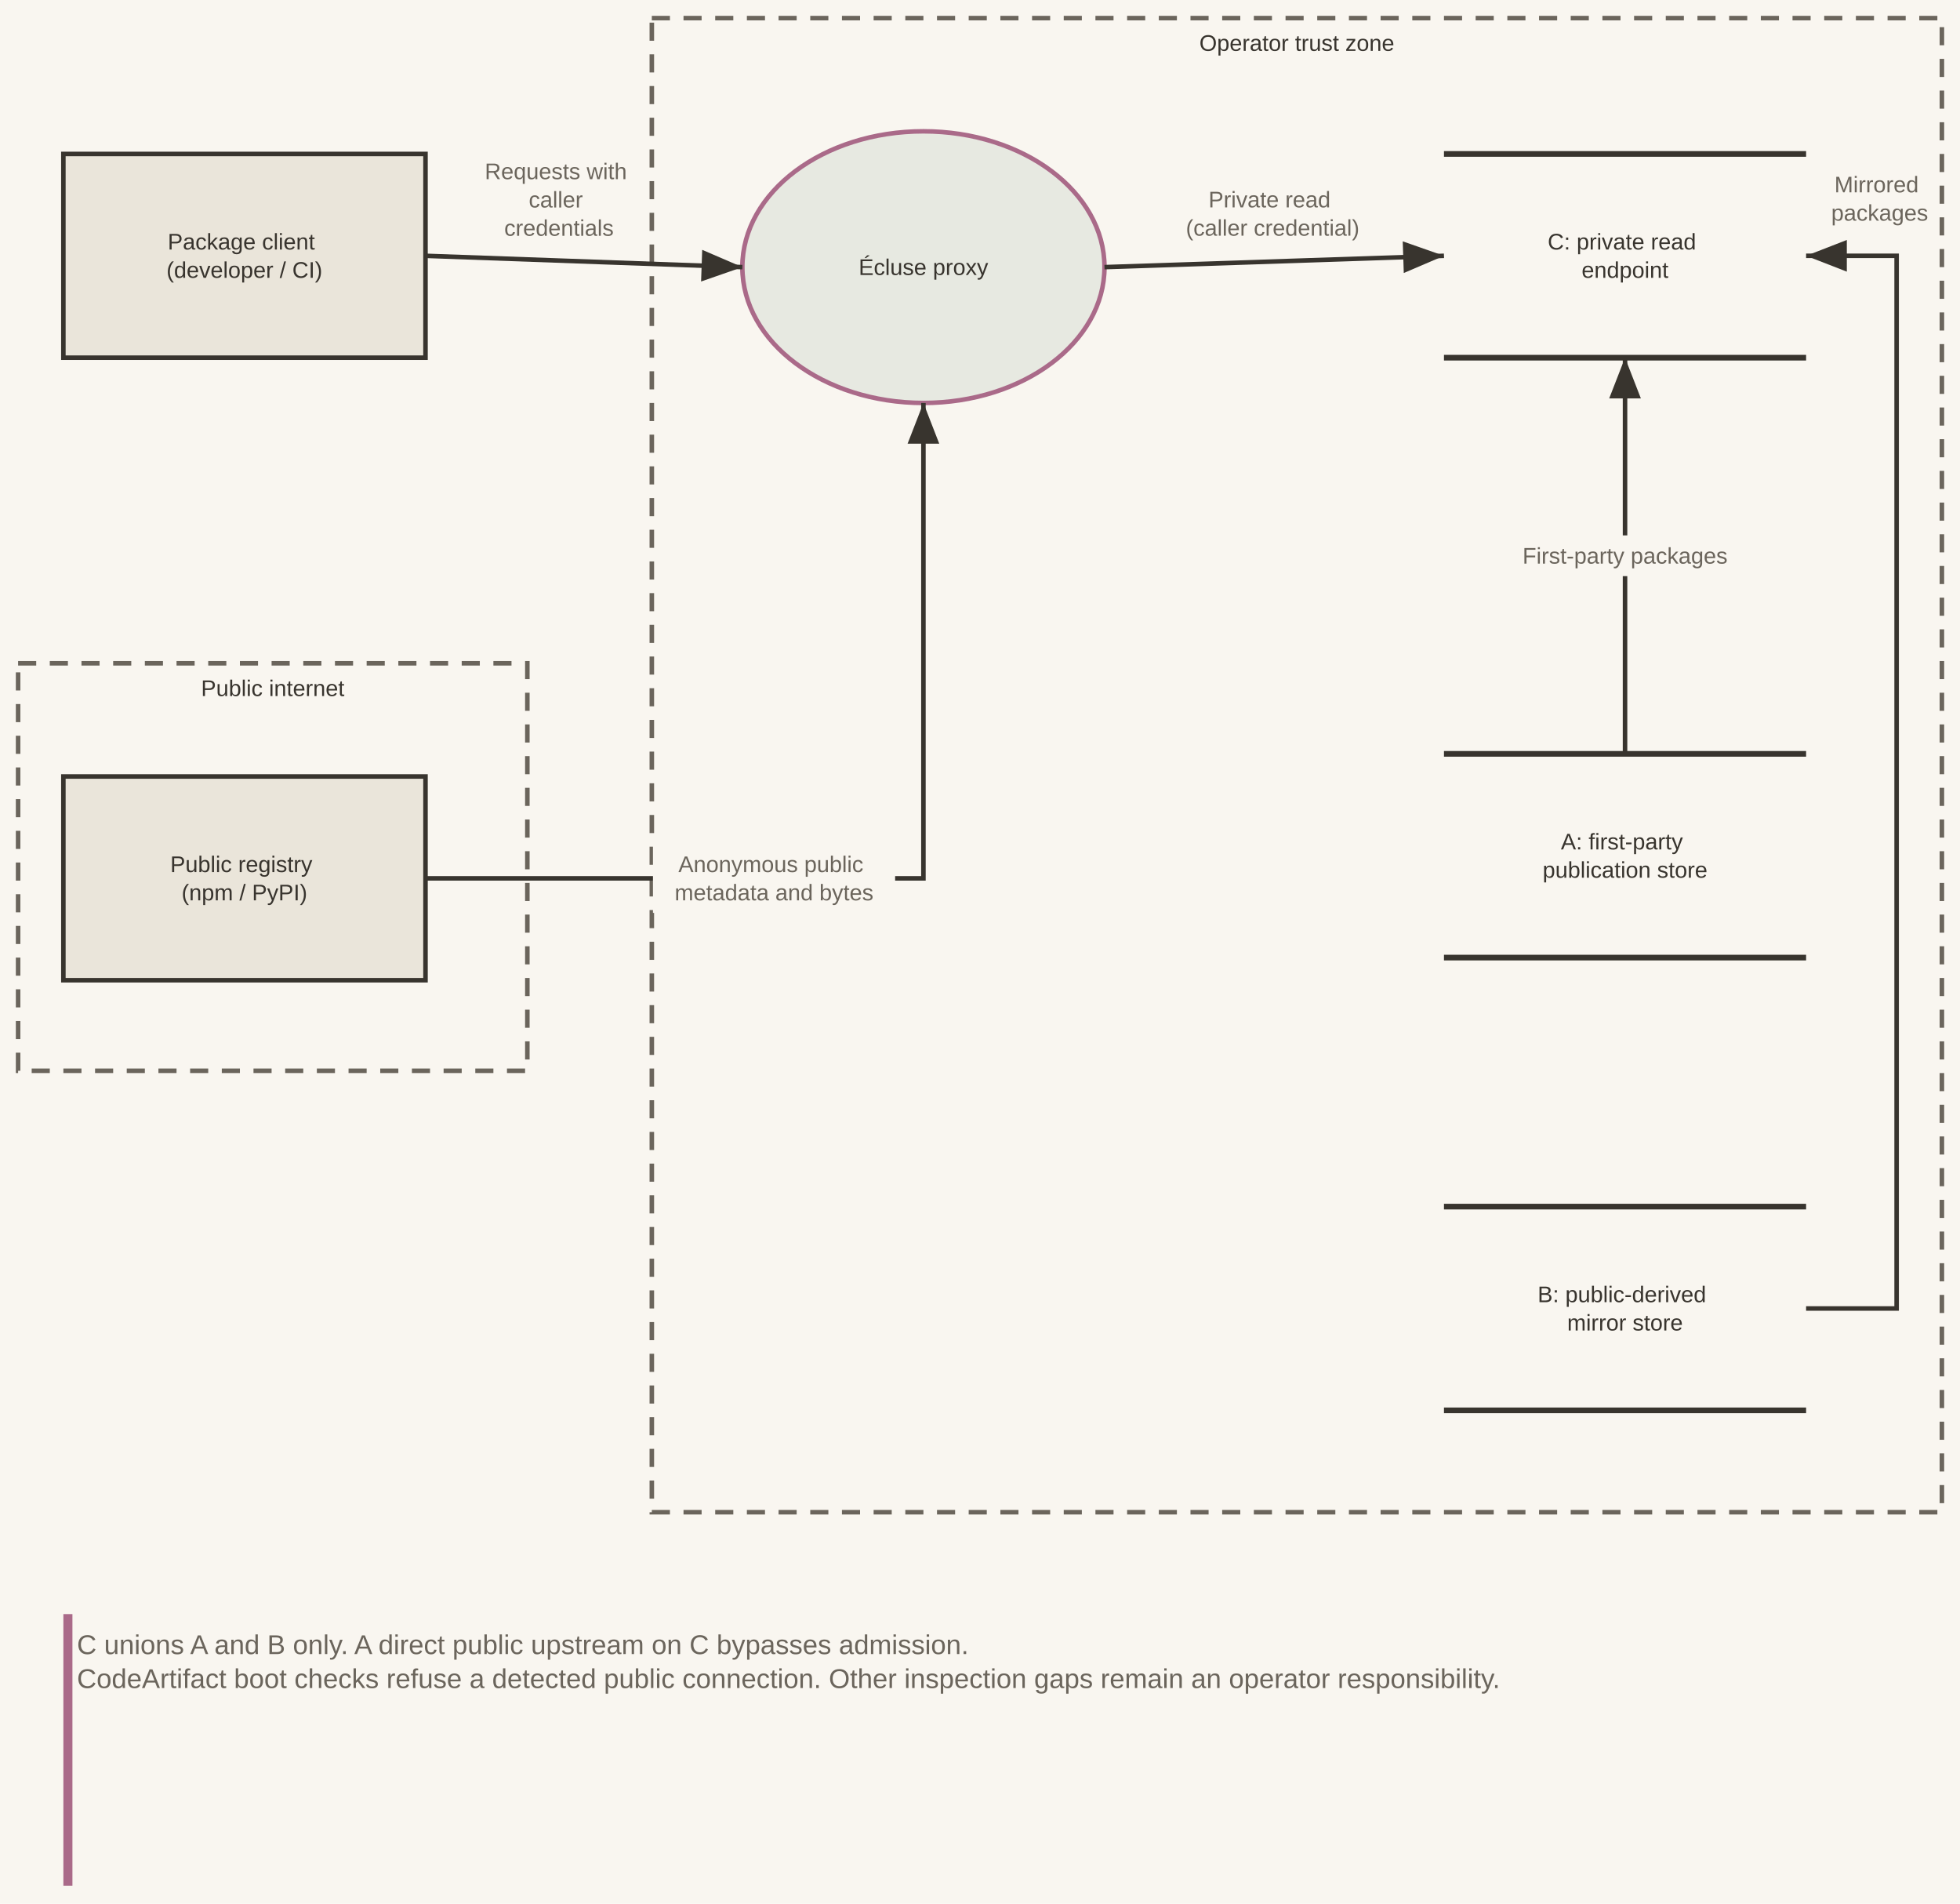
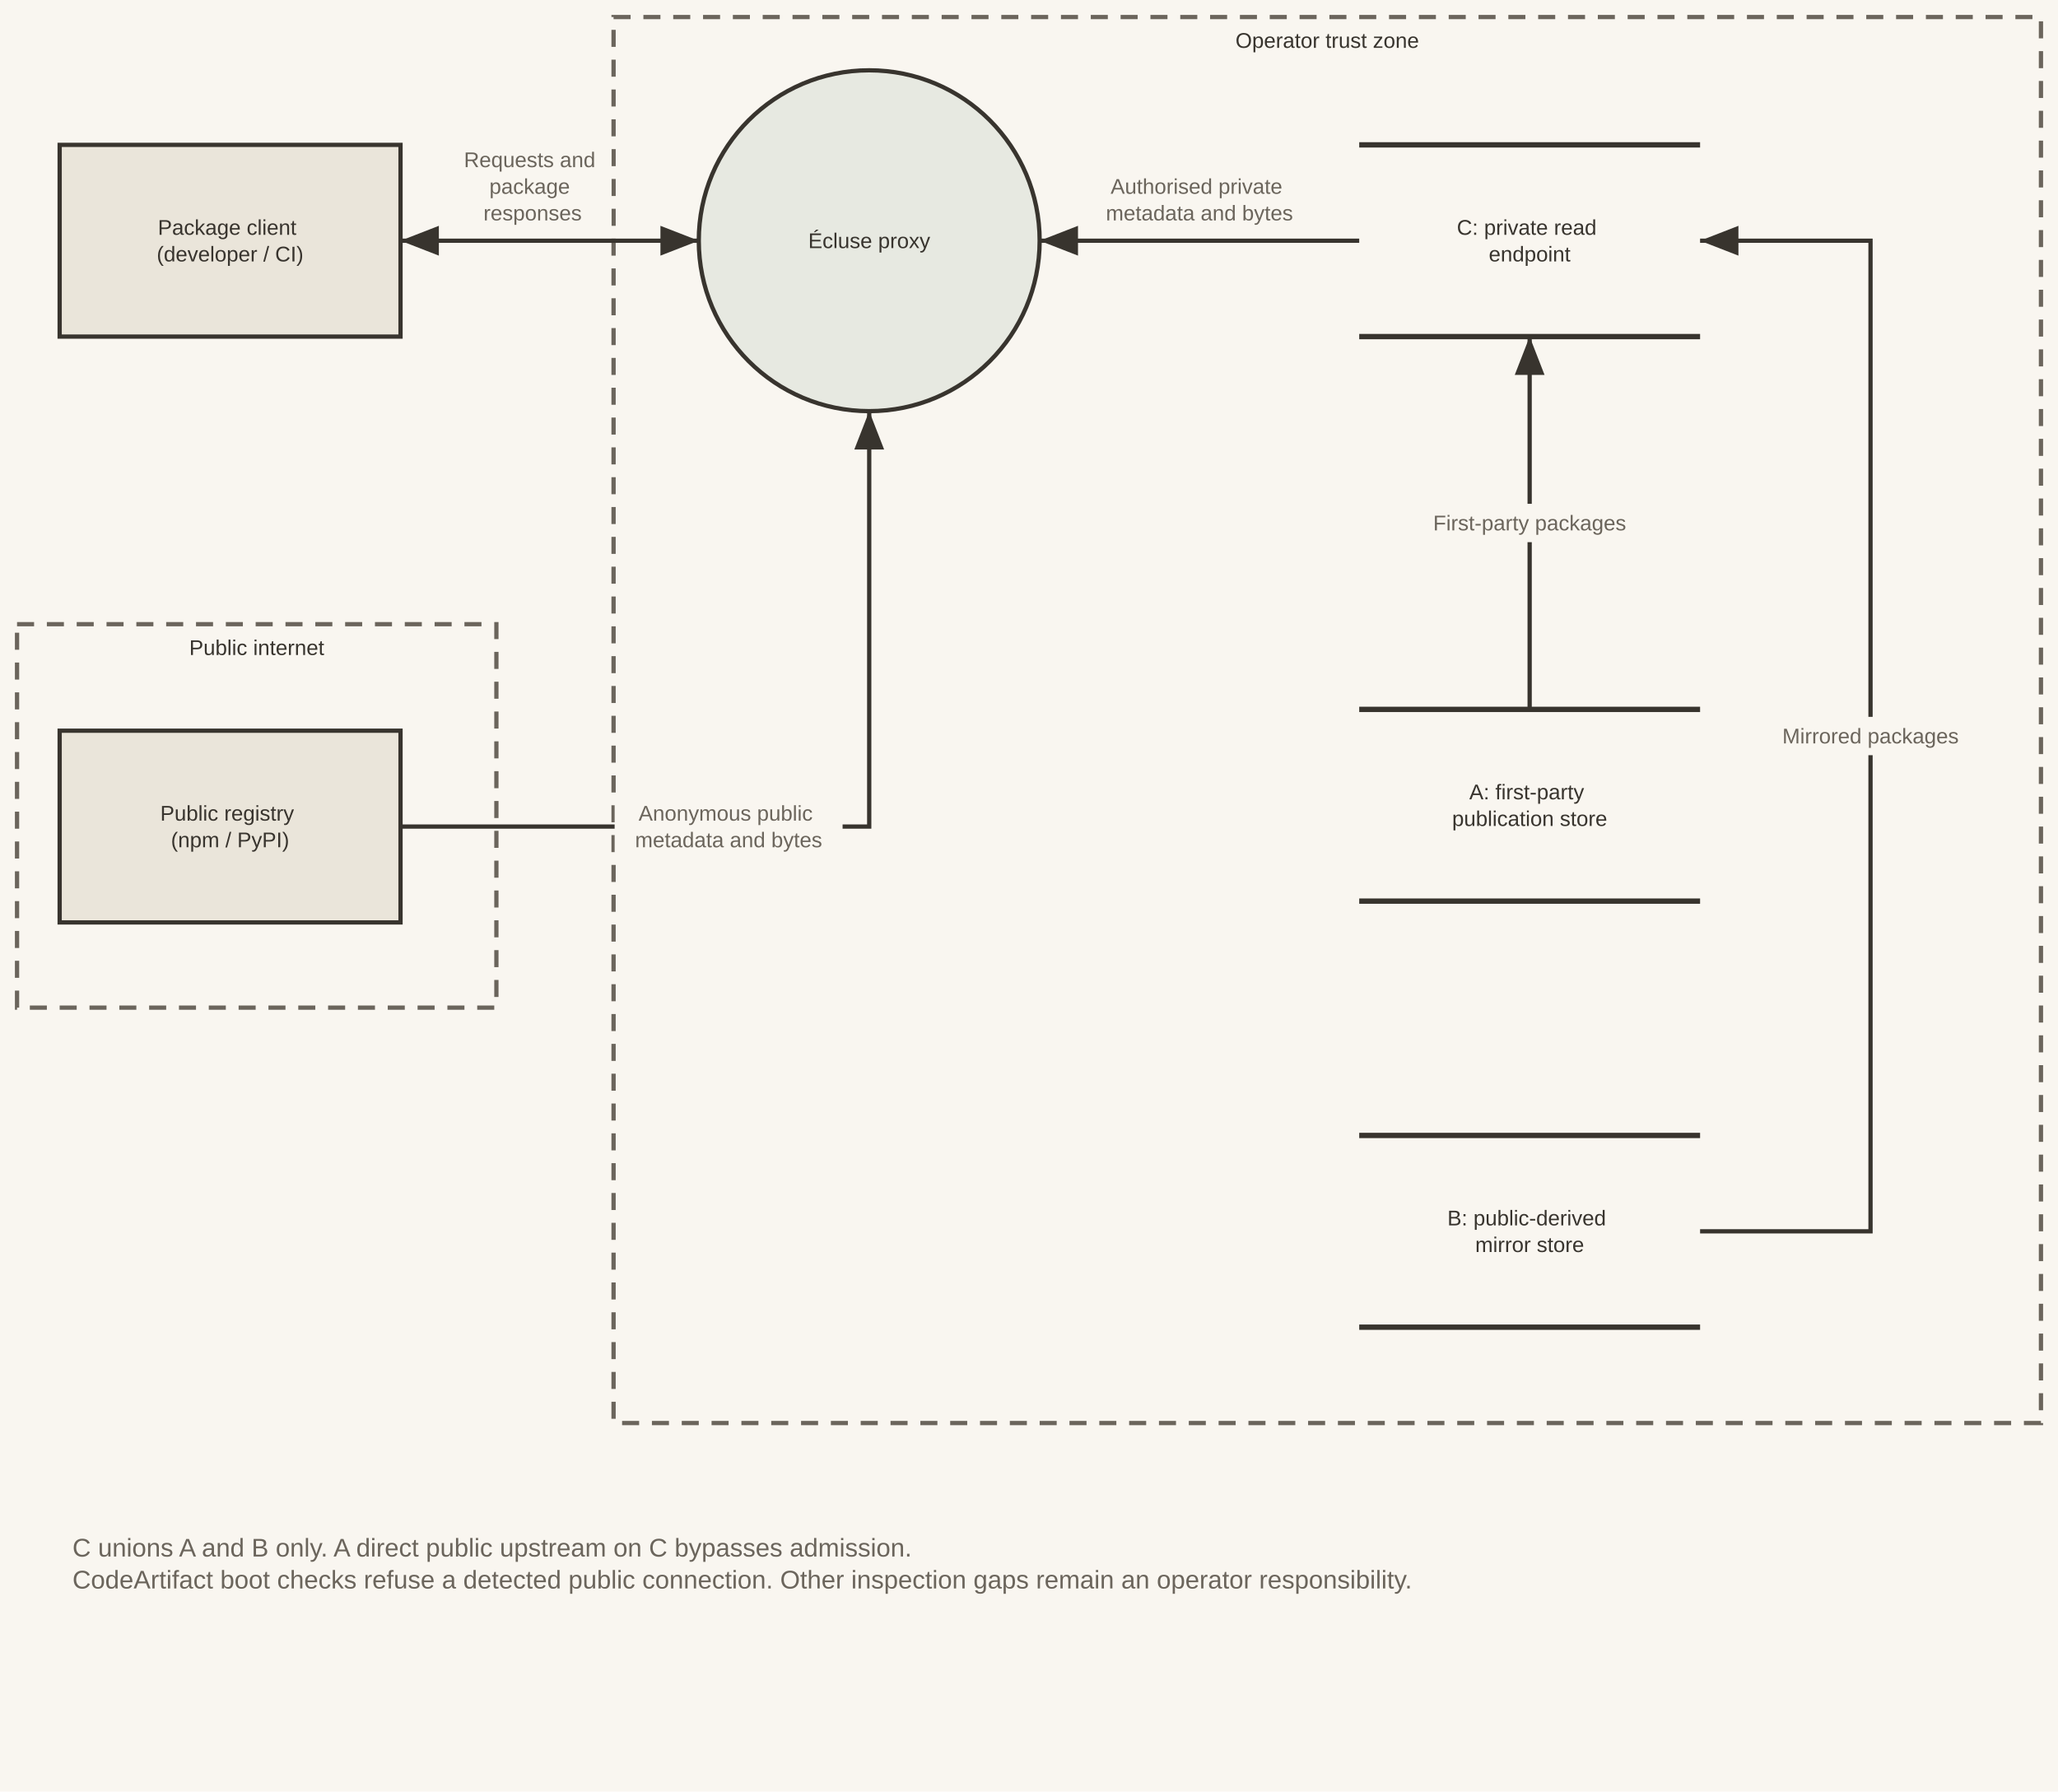
- <svg xmlns="http://www.w3.org/2000/svg" viewBox="2 2 866 841" width="866" height="841">
-   <rect x="2" y="2" width="866" height="841" fill="#F9F6F0" />
+ <svg xmlns="http://www.w3.org/2000/svg" viewBox="2 2 966 841" width="966" height="841">
+   <rect x="2" y="2" width="966" height="841" fill="#F9F6F0" />
  <style>.saer-diagram-element {
  font-family: "Liberation Sans";
}
.saer-diagram-shape {
  fill: #FAF8F2;
  stroke: #38342E;
  stroke-width: 2;
}
.saer-diagram-actor {
  fill: #EAE5DA;
}
.saer-diagram-process {
  fill: #E7E9E1;
}
.saer-diagram-store {
  fill: none;
  stroke-width: 2.5;
}
.saer-diagram-boundary-box,
.saer-diagram-boundary-curve {
  fill: none;
  stroke: #6B655C;
  stroke-width: 2;
  stroke-dasharray: 8 6;
}
.saer-diagram-note-frame {
  fill: none;
}
.saer-diagram-label {
  fill: #38342E;
  font-size: 10px;
  font-weight: 500;
  text-anchor: middle;
  dominant-baseline: central;
}
.saer-diagram-note {
  fill: #6B655C;
  font-size: 12px;
  text-anchor: start;
  dominant-baseline: central;
}
.saer-diagram-flow {
  fill: none;
}
.saer-diagram-flow-arrow {
  fill: #38342E;
  stroke: none;
}
.saer-diagram-flow-label {
  fill: #6B655C;
  font-size: 10px;
  text-anchor: middle;
  dominant-baseline: central;
}
.saer-diagram-flow-backing {
  fill: #F9F6F0;
  stroke: none;
}
.saer-diagram-out-of-scope .saer-diagram-shape {
  stroke: #6B655C;
  stroke-dasharray: 0 5;
  stroke-linecap: round;
}
.saer-diagram-out-of-scope .saer-diagram-flow-arrow {
  fill: #6B655C;
}
.saer-diagram-badge {
  stroke: #FAF8F2;
  stroke-width: 3;
}
.saer-diagram-badge-count {
  fill: #FAF8F2;
  stroke: none;
  font-weight: 600;
  text-anchor: middle;
  dominant-baseline: central;
}
.saer-diagram-badge-primary .saer-diagram-badge-count {
  font-size: 11px;
}
.saer-diagram-badge-secondary .saer-diagram-badge-count {
  font-size: 9px;
}
.saer-diagram-badge-mark {
  fill: #FAF8F2;
  stroke: none;
  font-size: 9px;
  font-weight: 700;
  text-anchor: middle;
  dominant-baseline: central;
}
.saer-diagram-badge-flag {
  stroke-linejoin: round;
}
.saer-diagram-tone-critical {
  fill: #C14339;
}
.saer-diagram-tone-high {
  fill: #A85E1D;
}
.saer-diagram-tone-medium {
  fill: #46788A;
}
.saer-diagram-tone-low {
  fill: #4B6B50;
}
.saer-diagram-tone-neutral {
  fill: #756E63;
}
.saer-diagram-tone-flag {
  fill: #38342E;
- }
- 
- .saer-diagram-accent-1 .saer-diagram-shape {
-   stroke: #AA6A89;
- }
- .saer-diagram-accent-1 .saer-diagram-flow-arrow,
- .saer-diagram-accent-1 .saer-diagram-note-bar {
-   fill: #AA6A89;
- }
- .saer-diagram-accent-1 .saer-diagram-tinted {
-   fill: #EDE1E1;
- }
- .saer-diagram-accent-2 .saer-diagram-shape {
-   stroke: #9370CE;
- }
- .saer-diagram-accent-2 .saer-diagram-flow-arrow,
- .saer-diagram-accent-2 .saer-diagram-note-bar {
-   fill: #9370CE;
- }
- .saer-diagram-accent-2 .saer-diagram-tinted {
-   fill: #EAE2EC;
- }
- .saer-diagram-accent-3 .saer-diagram-shape {
-   stroke: #93814F;
- }
- .saer-diagram-accent-3 .saer-diagram-flow-arrow,
- .saer-diagram-accent-3 .saer-diagram-note-bar {
-   fill: #93814F;
- }
- .saer-diagram-accent-3 .saer-diagram-tinted {
-   fill: #EAE5D8;
- }
- .saer-diagram-accent-4 .saer-diagram-shape {
-   stroke: #5C8A8F;
- }
- .saer-diagram-accent-4 .saer-diagram-flow-arrow,
- .saer-diagram-accent-4 .saer-diagram-note-bar {
-   fill: #5C8A8F;
- }
- .saer-diagram-accent-4 .saer-diagram-tinted {
-   fill: #E1E6E2;
- }
- .saer-diagram-store-band,
- .saer-diagram-note-ground {
-   stroke: none;
- }
- .saer-diagram-accent-strong .saer-diagram-note {
-   fill: #38342E;
- }
- .saer-diagram-accent-strong .saer-diagram-shape {
-   stroke-width: 3;
- }
- .saer-diagram-accent-strong .saer-diagram-boundary-box,
- .saer-diagram-accent-strong .saer-diagram-boundary-curve {
-   stroke-width: 3.5;
- }
- .saer-diagram-accent-strong .saer-diagram-flow {
-   stroke-width: 4;
- }
- .saer-diagram-out-of-scope.saer-diagram-accent-strong .saer-diagram-shape {
-   stroke-dasharray: 0 7.5;
- }
- .saer-diagram-out-of-scope.saer-diagram-accent-strong .saer-diagram-boundary-box,
- .saer-diagram-out-of-scope.saer-diagram-accent-strong .saer-diagram-boundary-curve {
-   stroke-dasharray: 0 8.75;
- }
- .saer-diagram-out-of-scope.saer-diagram-accent-strong .saer-diagram-flow {
-   stroke-dasharray: 0 10;
- }
- .saer-diagram-out-of-scope .saer-diagram-shape.saer-diagram-note-frame {
-   stroke: #6B655C;
-   stroke-width: 2;
-   stroke-dasharray: 0 5;
}

.saer-diagram-tone-low { fill: #4B6B50; stroke: #4B6B50; stroke-width: 3; }
.saer-diagram-tone-low ~ .saer-diagram-badge-count, .saer-diagram-tone-low ~ .saer-diagram-badge-mark { fill: #FAF8F2; }
.saer-diagram-tone-medium { fill: #46788A; stroke: #46788A; stroke-width: 3; }
.saer-diagram-tone-medium ~ .saer-diagram-badge-count, .saer-diagram-tone-medium ~ .saer-diagram-badge-mark { fill: #FAF8F2; }
.saer-diagram-tone-high { fill: #A85E1D; stroke: #A85E1D; stroke-width: 3; }
.saer-diagram-tone-high ~ .saer-diagram-badge-count, .saer-diagram-tone-high ~ .saer-diagram-badge-mark { fill: #FAF8F2; }
.saer-diagram-tone-critical { fill: #C14339; stroke: #C14339; stroke-width: 3; }
.saer-diagram-tone-critical ~ .saer-diagram-badge-count, .saer-diagram-tone-critical ~ .saer-diagram-badge-mark { fill: #FAF8F2; }
.saer-diagram-tone-neutral { fill: #756E63; stroke: #756E63; stroke-width: 3; }
.saer-diagram-tone-neutral ~ .saer-diagram-badge-count, .saer-diagram-tone-neutral ~ .saer-diagram-badge-mark { fill: #FAF8F2; }
.saer-diagram-tone-flag { fill: #38342E; stroke: #38342E; stroke-width: 3; }
.saer-diagram-tone-flag ~ .saer-diagram-badge-count, .saer-diagram-tone-flag ~ .saer-diagram-badge-mark { fill: #FAF8F2; }</style>
  <g transform="translate(290, 10)">
    <g class="saer-diagram-element">
-       <rect class="saer-diagram-shape saer-diagram-boundary-box" width="570" height="660" />
-       <text class="saer-diagram-label" x="285" y="11">
-         <tspan x="285" dy="0">Operator trust zone</tspan>
+       <rect class="saer-diagram-shape saer-diagram-boundary-box" width="670" height="660" />
+       <text class="saer-diagram-label" x="335" y="11">
+         <tspan x="335" dy="0">Operator trust zone</tspan>
      </text>
    </g>
  </g>
  <g transform="translate(10, 295)">
    <g class="saer-diagram-element">
      <rect class="saer-diagram-shape saer-diagram-boundary-box" width="225" height="180" />
      <text class="saer-diagram-label" x="112.5" y="11">
        <tspan x="112.5" dy="0">Public internet</tspan>
      </text>
    </g>
  </g>
  <g transform="translate(30, 70)">
    <g class="saer-diagram-element">
      <rect class="saer-diagram-shape saer-diagram-actor" width="160" height="90" />
      <text class="saer-diagram-label" x="80" y="38.75">
        <tspan x="80" dy="0">Package client</tspan>
        <tspan x="80" dy="12.5">(developer / CI)</tspan>
      </text>
    </g>
  </g>
-   <g transform="translate(330, 60)">
-     <g class="saer-diagram-element saer-diagram-accent-1">
-       <ellipse class="saer-diagram-shape saer-diagram-process" cx="80" cy="60" rx="80" ry="60" />
-       <text class="saer-diagram-label" x="80" y="60">
+   <g transform="translate(330, 35)">
+     <g class="saer-diagram-element">
+       <ellipse class="saer-diagram-shape saer-diagram-process" cx="80" cy="80" rx="80" ry="80" />
+       <text class="saer-diagram-label" x="80" y="80">
        <tspan x="80" dy="0">Écluse proxy</tspan>
      </text>
    </g>
  </g>
  <g transform="translate(30, 345)">
    <g class="saer-diagram-element">
      <rect class="saer-diagram-shape saer-diagram-actor" width="160" height="90" />
      <text class="saer-diagram-label" x="80" y="38.75">
        <tspan x="80" dy="0">Public registry</tspan>
        <tspan x="80" dy="12.5">(npm / PyPI)</tspan>
      </text>
    </g>
  </g>
  <g transform="translate(640, 70)">
    <g class="saer-diagram-element">
      <line class="saer-diagram-shape saer-diagram-store" x1="0" y1="0" x2="160" y2="0" />
      <line class="saer-diagram-shape saer-diagram-store" x1="0" y1="90" x2="160" y2="90" />
      <text class="saer-diagram-label" x="80" y="38.75">
        <tspan x="80" dy="0">C: private read</tspan>
        <tspan x="80" dy="12.5">endpoint</tspan>
      </text>
    </g>
  </g>
  <g transform="translate(640, 335)">
    <g class="saer-diagram-element">
      <line class="saer-diagram-shape saer-diagram-store" x1="0" y1="0" x2="160" y2="0" />
      <line class="saer-diagram-shape saer-diagram-store" x1="0" y1="90" x2="160" y2="90" />
      <text class="saer-diagram-label" x="80" y="38.75">
        <tspan x="80" dy="0">A: first-party</tspan>
        <tspan x="80" dy="12.5">publication store</tspan>
      </text>
    </g>
  </g>
  <g transform="translate(640, 535)">
    <g class="saer-diagram-element">
      <line class="saer-diagram-shape saer-diagram-store" x1="0" y1="0" x2="160" y2="0" />
      <line class="saer-diagram-shape saer-diagram-store" x1="0" y1="90" x2="160" y2="90" />
      <text class="saer-diagram-label" x="80" y="38.75">
        <tspan x="80" dy="0">B: public-derived</tspan>
        <tspan x="80" dy="12.5">mirror store</tspan>
      </text>
    </g>
  </g>
  <g transform="translate(30, 715)">
-     <g class="saer-diagram-element saer-diagram-accent-1">
-       <rect class="saer-diagram-note-bar" width="4" height="120" />
+     <g class="saer-diagram-element">
      <text class="saer-diagram-note" x="6" y="13.5">
        <tspan x="6" dy="0">C unions A and B only. A direct public upstream on C bypasses admission.</tspan>
        <tspan x="6" dy="15">CodeArtifact boot checks refuse a detected public connection. Other inspection gaps remain an operator responsibility.</tspan>
      </text>
    </g>
  </g>
  <g class="saer-diagram-element">
-     <path class="saer-diagram-shape saer-diagram-flow" d="M 190 115 L 330 120" />
-     <path class="saer-diagram-flow-arrow" d="M 330 120 L 311.762 126.353 L 312.261 112.362 Z" />
-     <rect class="saer-diagram-flow-backing" x="209.218" y="68.684" width="79.5" height="43" />
-     <text class="saer-diagram-flow-label" x="248.968" y="77.684">
-       <tspan x="248.968" dy="0">Requests with</tspan>
-       <tspan x="248.968" dy="12.5">caller</tspan>
-       <tspan x="248.968" dy="12.5">credentials</tspan>
-     </text>
-   </g>
-   <g class="saer-diagram-element">
-     <path class="saer-diagram-shape saer-diagram-flow" d="M 490 120 L 640 115" />
-     <path class="saer-diagram-flow-arrow" d="M 640 115 L 622.243 122.596 L 621.777 108.604 Z" />
-     <rect class="saer-diagram-flow-backing" x="508.047" y="81.146" width="112.5" height="30.5" />
-     <text class="saer-diagram-flow-label" x="564.297" y="90.146">
-       <tspan x="564.297" dy="0">Private read</tspan>
-       <tspan x="564.297" dy="12.5">(caller credential)</tspan>
-     </text>
-   </g>
-   <g class="saer-diagram-element">
-     <path class="saer-diagram-shape saer-diagram-flow" d="M 190 390 L 410 390 L 410 180" />
-     <path class="saer-diagram-flow-arrow" d="M 410 180 L 417 198 L 403 198 Z" />
+     <path class="saer-diagram-shape saer-diagram-flow" d="M 190 115 L 330 115" />
+     <path class="saer-diagram-flow-arrow" d="M 330 115 L 312 122 L 312 108 Z" />
+     <path class="saer-diagram-flow-arrow" d="M 190 115 L 208 108 L 208 122 Z" />
+     <rect class="saer-diagram-flow-backing" x="215" y="68" width="74" height="43" />
+     <text class="saer-diagram-flow-label" x="252" y="77">
+       <tspan x="252" dy="0">Requests and</tspan>
+       <tspan x="252" dy="12.5">package</tspan>
+       <tspan x="252" dy="12.5">responses</tspan>
+     </text>
+   </g>
+   <g class="saer-diagram-element">
+     <path class="saer-diagram-shape saer-diagram-flow" d="M 640 115 L 490 115" />
+     <path class="saer-diagram-flow-arrow" d="M 490 115 L 508 108 L 508 122 Z" />
+     <rect class="saer-diagram-flow-backing" x="511.5" y="80.5" width="107" height="30.5" />
+     <text class="saer-diagram-flow-label" x="565" y="89.5">
+       <tspan x="565" dy="0">Authorised private</tspan>
+       <tspan x="565" dy="12.5">metadata and bytes</tspan>
+     </text>
+   </g>
+   <g class="saer-diagram-element">
+     <path class="saer-diagram-shape saer-diagram-flow" d="M 190 390 L 410 390 L 410 195" />
+     <path class="saer-diagram-flow-arrow" d="M 410 195 L 417 213 L 403 213 Z" />
    <rect class="saer-diagram-flow-backing" x="290.5" y="374.75" width="107" height="30.5" />
    <text class="saer-diagram-flow-label" x="344" y="383.75">
      <tspan x="344" dy="0">Anonymous public</tspan>
      <tspan x="344" dy="12.5">metadata and bytes</tspan>
    </text>
  </g>
  <g class="saer-diagram-element">
    <path class="saer-diagram-shape saer-diagram-flow" d="M 720 335 L 720 160" />
    <path class="saer-diagram-flow-arrow" d="M 720 160 L 727 178 L 713 178 Z" />
    <rect class="saer-diagram-flow-backing" x="661" y="238.5" width="118" height="18" />
    <text class="saer-diagram-flow-label" x="720" y="247.5">
      <tspan x="720" dy="0">First-party packages</tspan>
    </text>
  </g>
  <g class="saer-diagram-element">
-     <path class="saer-diagram-shape saer-diagram-flow" d="M 800 580 L 840 580 L 840 115 L 800 115" />
+     <path class="saer-diagram-shape saer-diagram-flow" d="M 800 580 L 880 580 L 880 115 L 800 115" />
    <path class="saer-diagram-flow-arrow" d="M 800 115 L 818 108 L 818 122 Z" />
-     <rect class="saer-diagram-flow-backing" x="806.5" y="74.5" width="52" height="30.5" />
-     <text class="saer-diagram-flow-label" x="832.5" y="83.5">
-       <tspan x="832.5" dy="0">Mirrored</tspan>
-       <tspan x="832.5" dy="12.5">packages</tspan>
+     <rect class="saer-diagram-flow-backing" x="829.25" y="338.5" width="101.5" height="18" />
+     <text class="saer-diagram-flow-label" x="880" y="347.5">
+       <tspan x="880" dy="0">Mirrored packages</tspan>
    </text>
  </g>
</svg>
